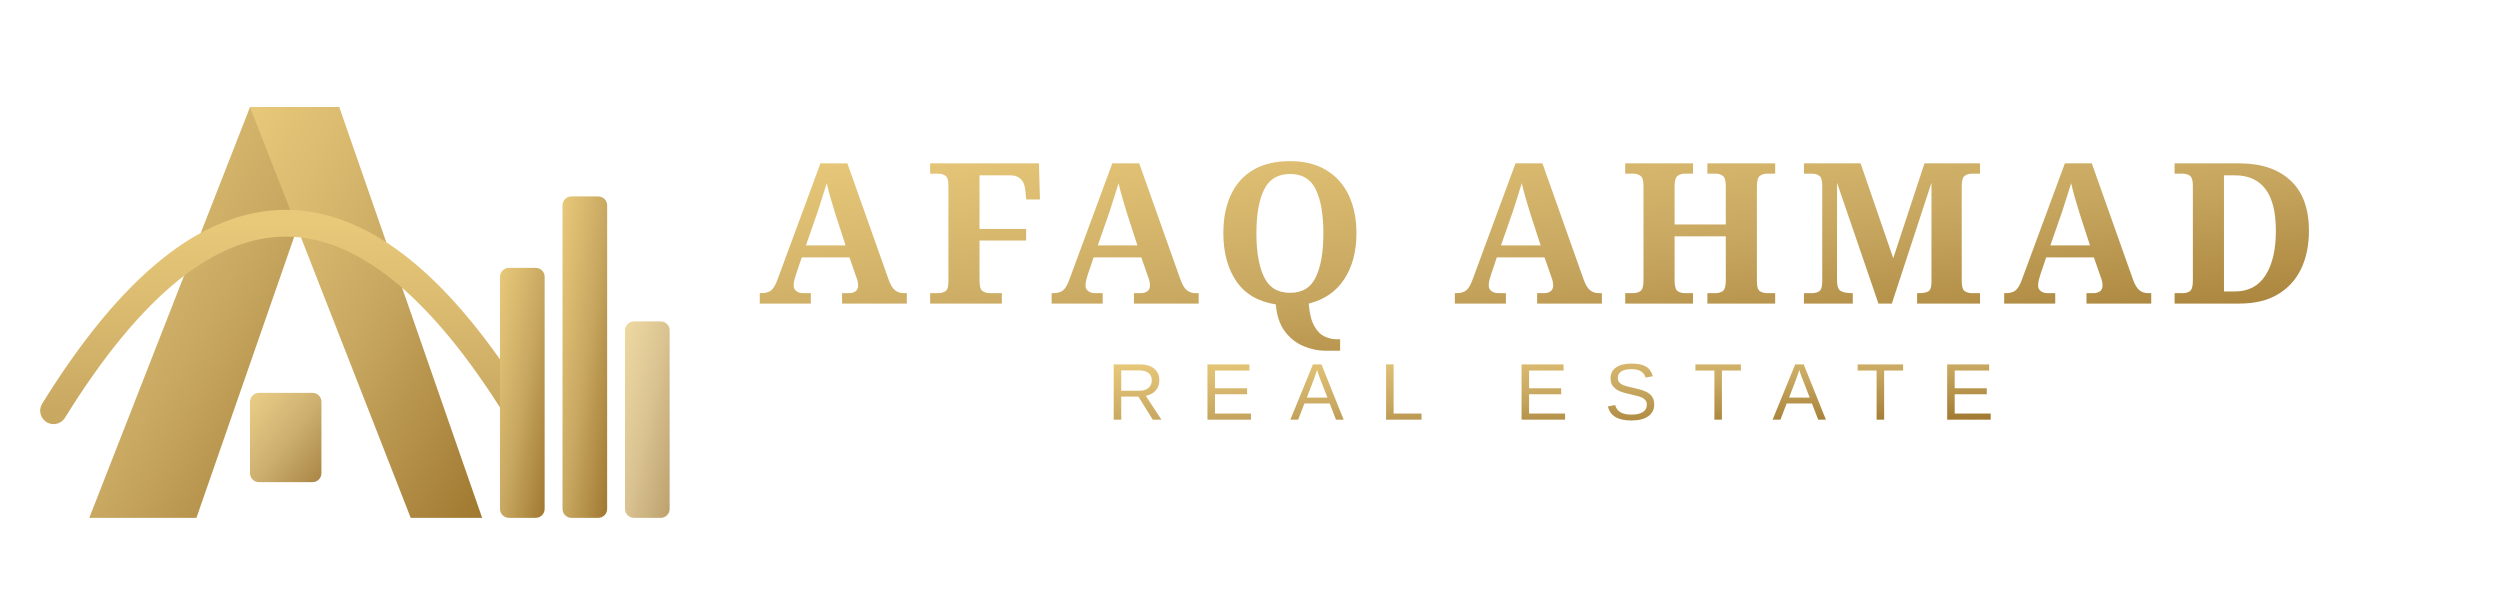
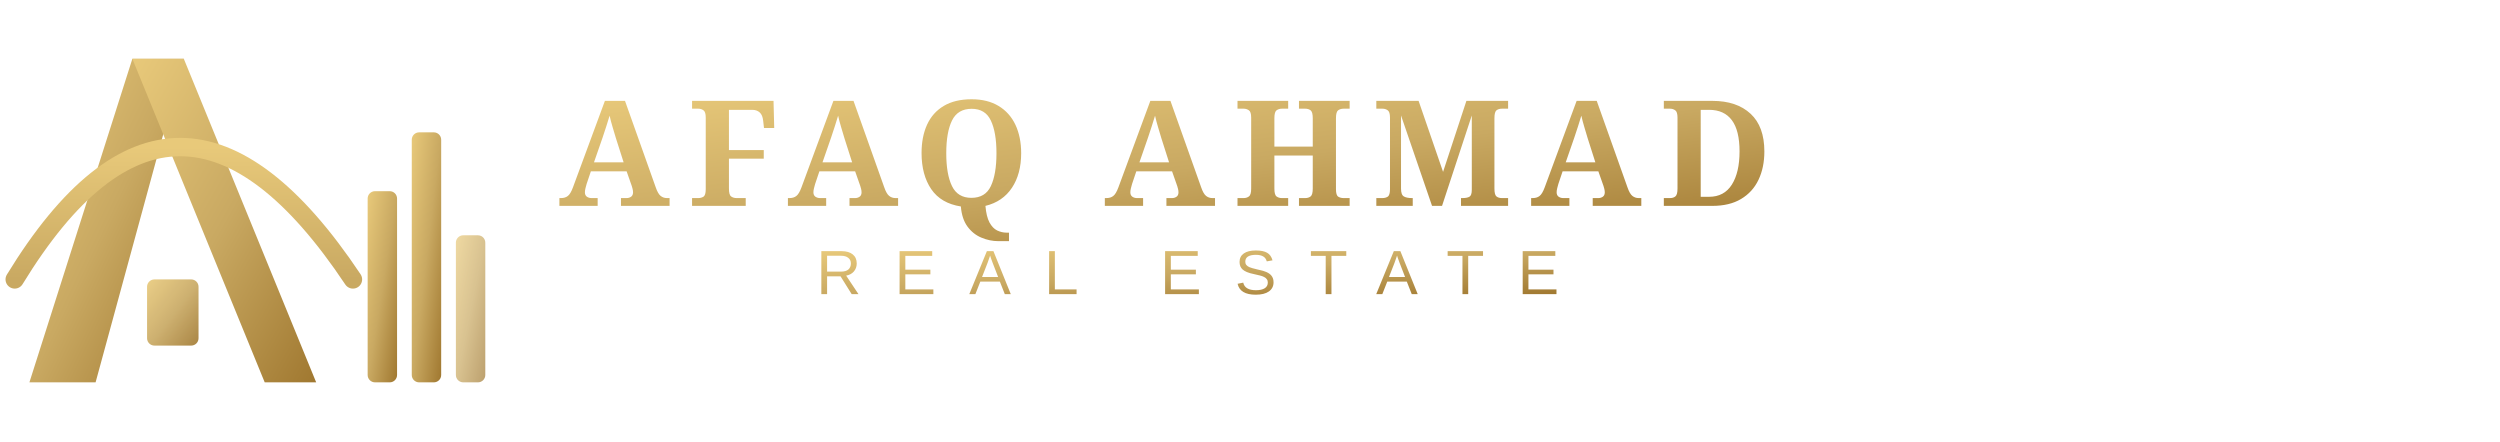
- <svg xmlns="http://www.w3.org/2000/svg" viewBox="0 0 280 68" fill="none">
+ <svg xmlns="http://www.w3.org/2000/svg" viewBox="0 0 340 60" fill="none">
  <defs>
    <linearGradient id="goldGrad" x1="0%" y1="0%" x2="100%" y2="100%">
      <stop offset="0%" style="stop-color:#E8C97A;stop-opacity:1" />
      <stop offset="50%" style="stop-color:#C9A962;stop-opacity:1" />
      <stop offset="100%" style="stop-color:#A07830;stop-opacity:1" />
    </linearGradient>
    <linearGradient id="goldGrad2" x1="0%" y1="0%" x2="0%" y2="100%">
      <stop offset="0%" style="stop-color:#E8C97A;stop-opacity:1" />
      <stop offset="100%" style="stop-color:#C9A962;stop-opacity:1" />
    </linearGradient>
  </defs>
-   <path d="M10 58 L28 12 L38 12 L22 58 Z" fill="url(#goldGrad)" />
-   <path d="M46 58 L28 12 L38 12 L54 58 Z" fill="url(#goldGrad)" />
-   <path d="M6 46 Q32 4 58 46" stroke="url(#goldGrad2)" stroke-width="3" fill="none" stroke-linecap="round" />
-   <rect x="28" y="44" width="8" height="10" rx="1" fill="url(#goldGrad)" opacity="0.9" />
-   <rect x="56" y="30" width="5" height="28" rx="1" fill="url(#goldGrad)" />
-   <rect x="63" y="22" width="5" height="36" rx="1" fill="url(#goldGrad)" />
-   <rect x="70" y="36" width="5" height="22" rx="1" fill="url(#goldGrad)" opacity="0.7" />
-   <text x="85" y="34" font-family="'Playfair Display', 'Georgia', serif" font-size="22" font-weight="600" letter-spacing="2" fill="url(#goldGrad)">AFAQ AHMAD</text>
-   <line x1="85" y1="42" x2="118" y2="42" stroke="url(#goldGrad2)" stroke-width="0.8" />
-   <text x="124" y="47" font-family="'Manrope', 'Arial', sans-serif" font-size="9" font-weight="500" letter-spacing="4" fill="url(#goldGrad)">REAL ESTATE</text>
-   <line x1="196" y1="42" x2="230" y2="42" stroke="url(#goldGrad2)" stroke-width="0.8" />
+   <path d="M4 52 L18 8 L25 8 L13 52 Z" fill="url(#goldGrad)" />
+   <path d="M36 52 L18 8 L25 8 L43 52 Z" fill="url(#goldGrad)" />
+   <path d="M2 38 Q24 2 48 38" stroke="url(#goldGrad2)" stroke-width="2.5" fill="none" stroke-linecap="round" />
+   <rect x="20" y="38" width="7" height="9" rx="1" fill="url(#goldGrad)" opacity="0.9" />
+   <rect x="50" y="26" width="4" height="26" rx="1" fill="url(#goldGrad)" />
+   <rect x="56" y="18" width="4" height="34" rx="1" fill="url(#goldGrad)" />
+   <rect x="62" y="32" width="4" height="20" rx="1" fill="url(#goldGrad)" opacity="0.7" />
+   <text x="76" y="28" font-family="'Playfair Display', 'Georgia', serif" font-size="20" font-weight="600" letter-spacing="2.5" fill="url(#goldGrad)">AFAQ AHMAD</text>
+   <line x1="76" y1="35" x2="106" y2="35" stroke="url(#goldGrad2)" stroke-width="0.8" />
+   <text x="111" y="40" font-family="'Manrope', 'Arial', sans-serif" font-size="8.5" font-weight="500" letter-spacing="4.5" fill="url(#goldGrad)">REAL ESTATE</text>
+   <line x1="183" y1="35" x2="215" y2="35" stroke="url(#goldGrad2)" stroke-width="0.8" />
</svg>
